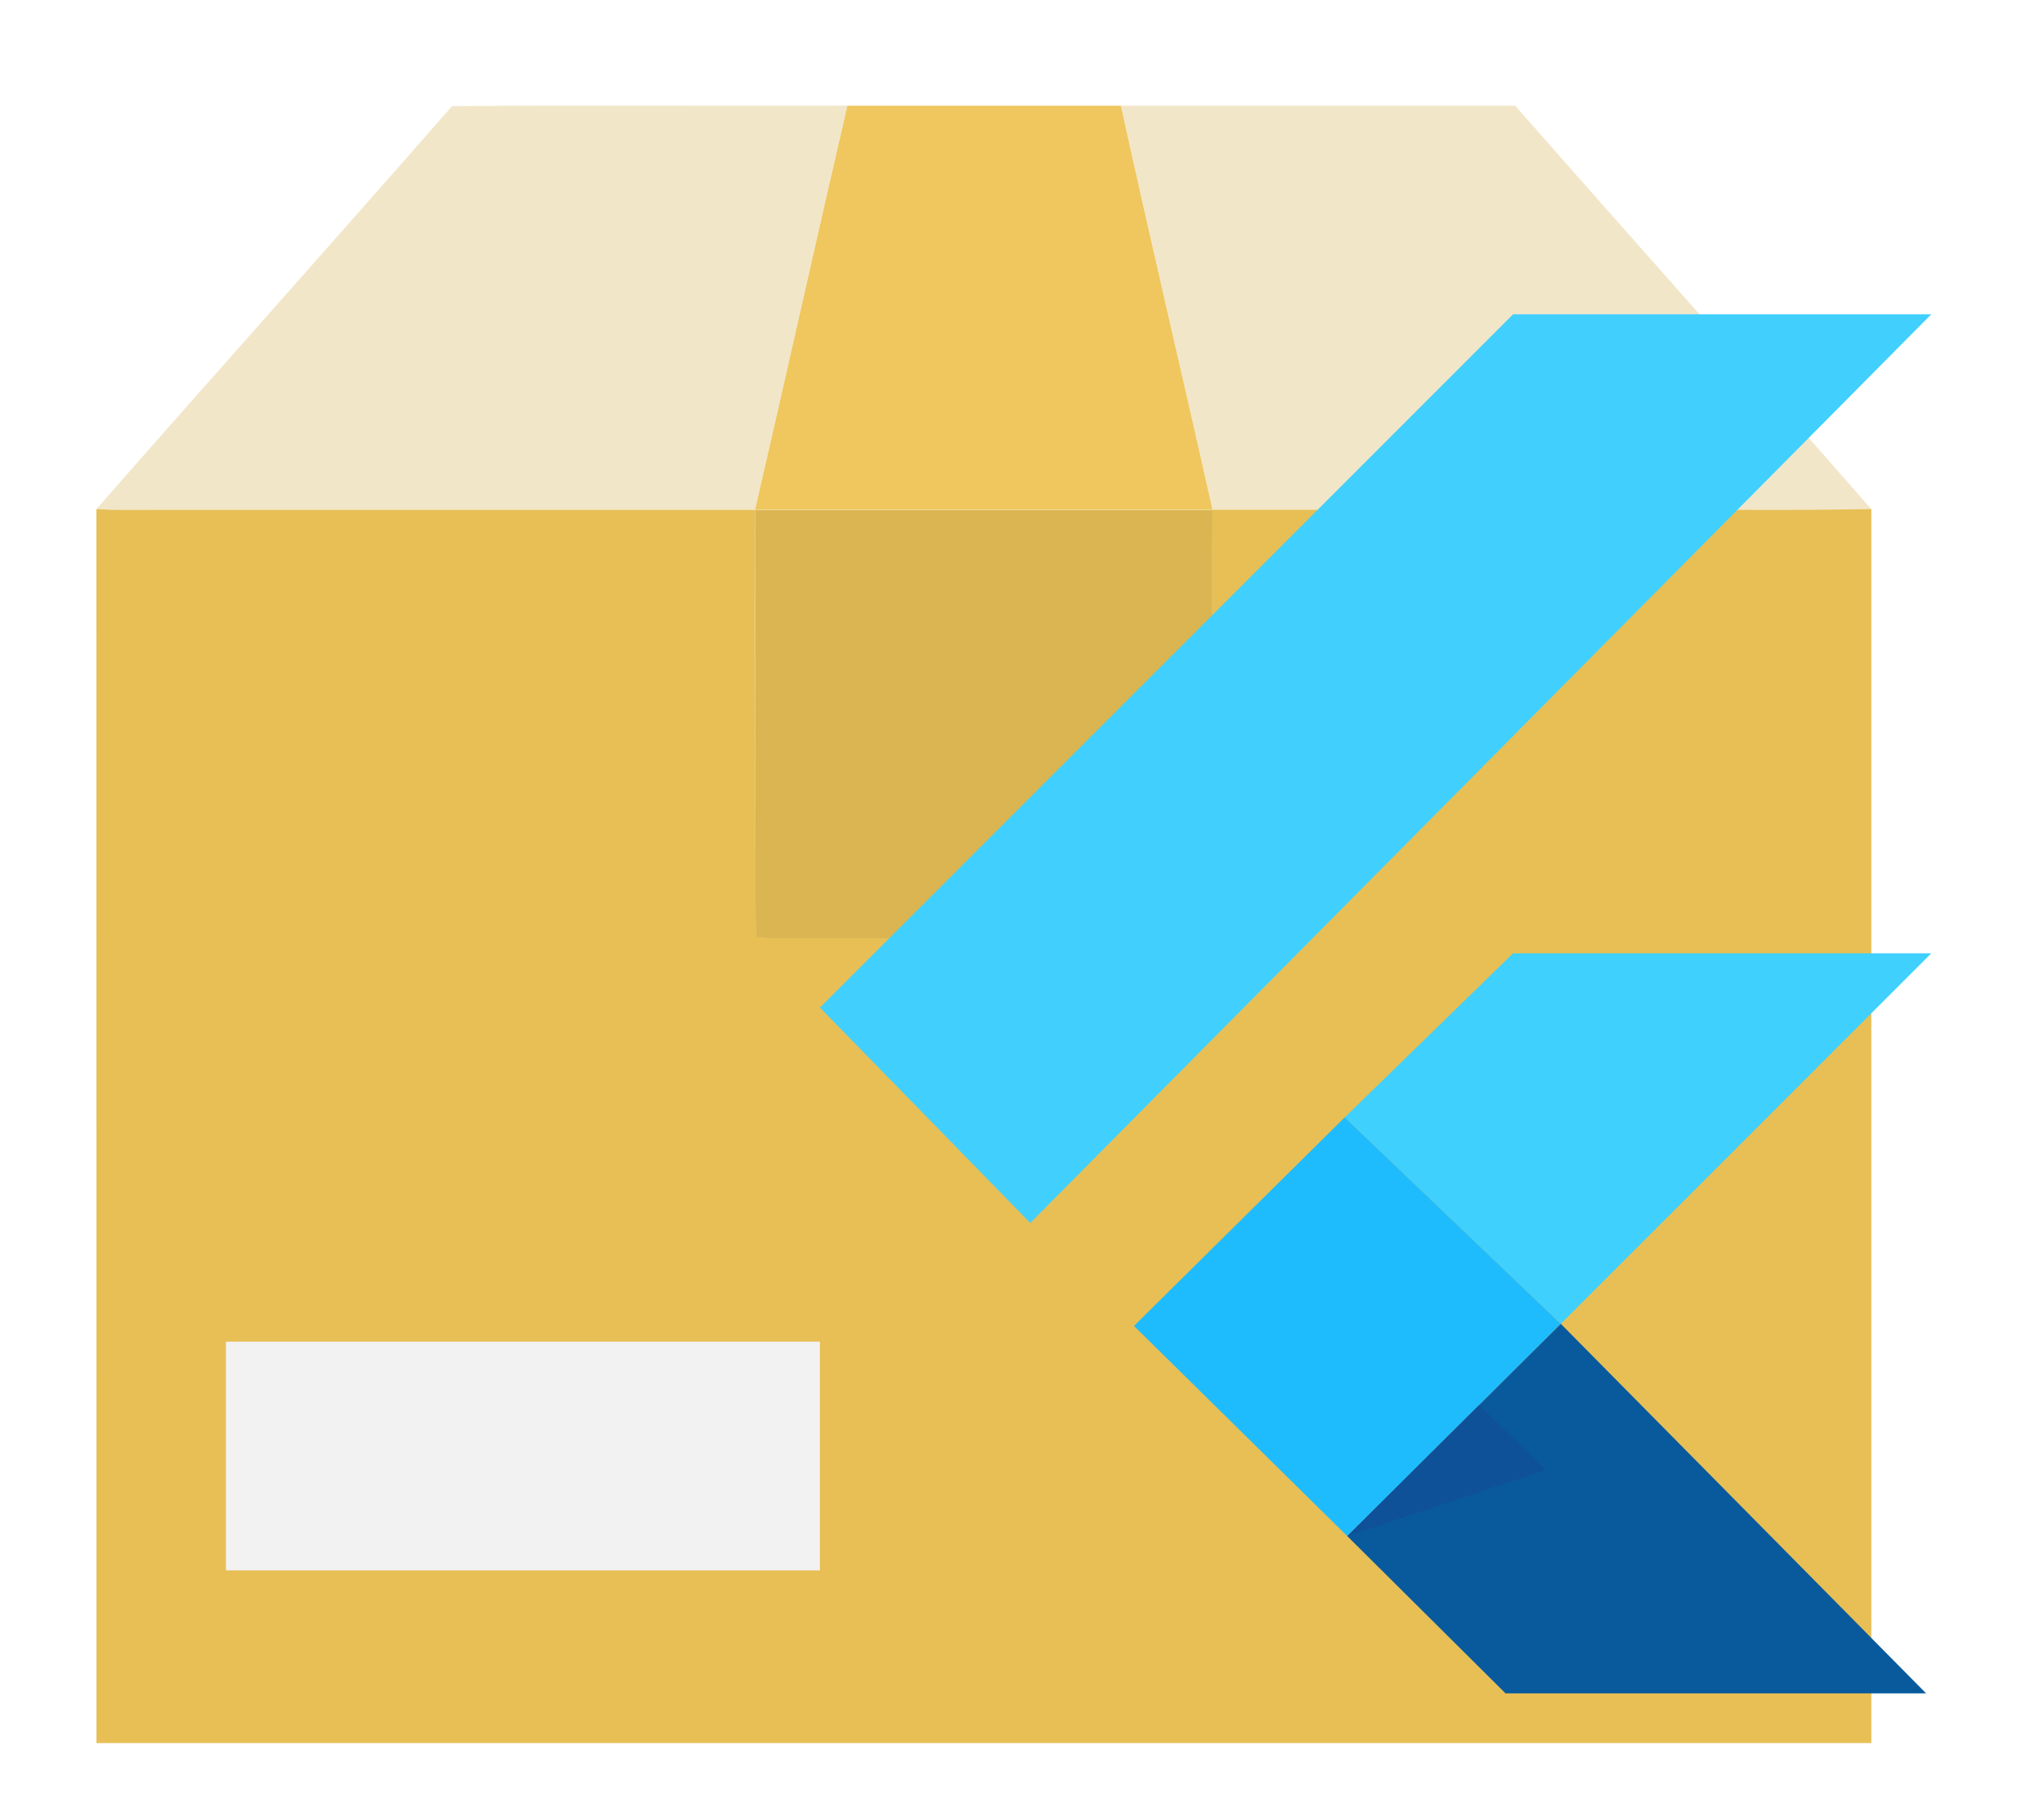
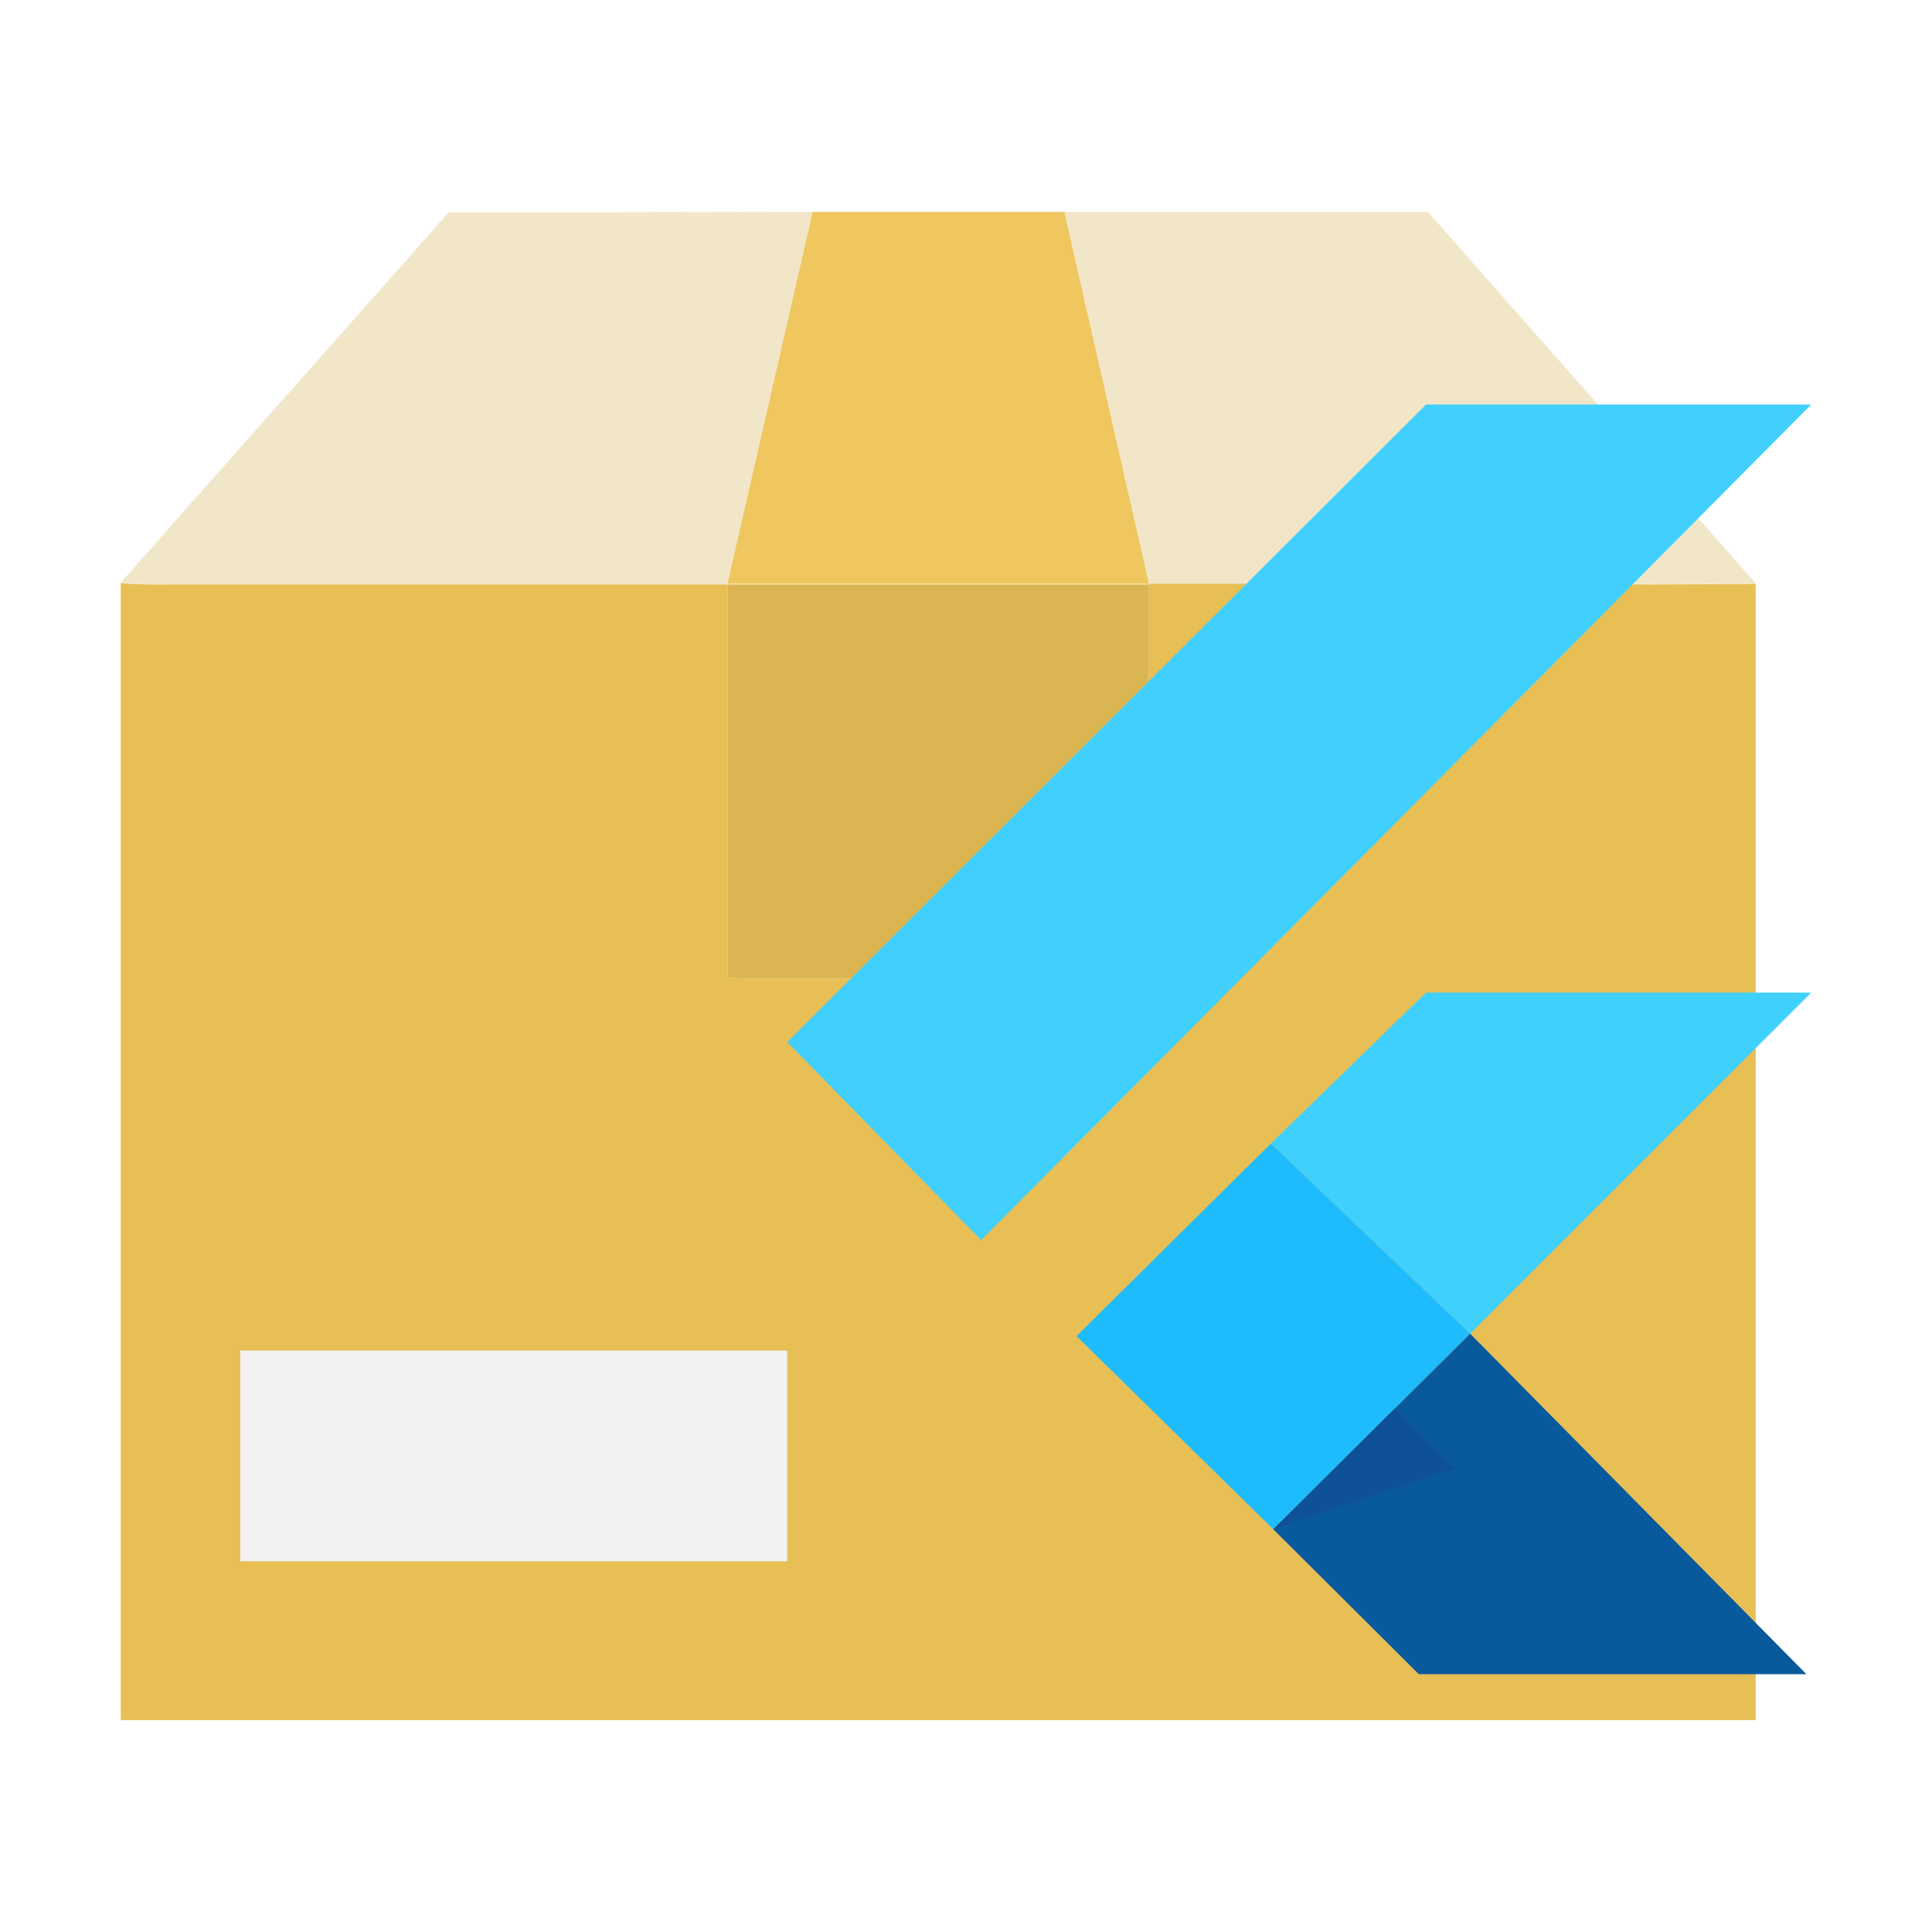
- <svg xmlns="http://www.w3.org/2000/svg" viewBox="0 0 254.5 225">
-   <path d="M56.277,13.214c16.4-.15,32.825,0,49.234-.063-3.891,16.756-7.624,33.559-11.5,50.323H19.1c-2.368,0-4.736.079-7.1-.095C26.712,46.615,41.589,29.993,56.277,13.214Z" style="fill:#f2e6c9" />
-   <path d="M139.568,13.158h49.092c14.743,16.78,29.629,33.417,44.333,50.22-9.471.2-18.942,0-28.413.087h-53.63C147.223,46.678,143.246,29.954,139.568,13.158Z" style="fill:#f2e6c9" />
-   <path d="M105.511,13.158h34.056c3.678,16.8,7.648,33.52,11.4,50.3H94.012C97.887,46.71,101.62,29.914,105.511,13.158Z" style="fill:#efc75e" />
-   <path d="M12,63.371c2.368.174,4.736.087,7.1.095H94.012q0,26.578.055,53.156a19.257,19.257,0,0,0,2.02.142h53.22a15,15,0,0,0,1.579-.11c.15-17.735,0-35.469.071-53.2h53.63c9.471-.047,18.942.11,28.413-.087V217H12.008Q12,140.189,12,63.371Z" style="fill:#e7bf55" />
-   <path d="M94.012,63.482h56.953c-.063,17.735.087,35.469-.071,53.2-.529.055-1.058.095-1.579.11H96.1a19.257,19.257,0,0,1-2.013-.134C93.972,98.919,94.083,81.192,94.012,63.482Z" style="fill:#dbb551" />
-   <rect x="28.132" y="167.024" width="73.953" height="28.476" style="fill:#f2f2f2" />
-   <polyline points="167.429 139.1 188.394 118.676 240.469 118.676 194.338 164.805 167.429 139.1 167.429 139.1 167.429 139.1 167.429 139.1 167.429 139.1" style="fill:#40d0fd" />
-   <polygon points="102.086 125.433 128.276 152.245 240.469 39.123 188.394 39.123 102.086 125.433" style="fill:#41d0fd" />
-   <polygon points="141.191 165.066 167.751 191.234 194.338 164.805 167.429 139.1 141.191 165.066" style="fill:#1fbcfd" />
-   <polygon points="167.751 191.234 194.338 164.805 239.819 210.806 187.452 210.806 167.751 191.234" style="fill:#095a9d" />
-   <polygon points="167.751 191.234 192.519 182.998 184.173 174.91 167.751 191.234" style="fill:#0e5199" />
+ <svg xmlns="http://www.w3.org/2000/svg" viewBox="0 0 32 32">
+   <g stroke-width=".12">
+     <path fill="#f2e6c9" d="m7.43 3.52 6.03-.01-1.4 6.17h-9.2q-.44 0-.87-.02zm10.2-.01h6.02l5.43 6.15c-1.16.03-2.32 0-3.48.02h-6.57z" />
+     <path fill="#efc75e" d="M13.46 3.51h4.17l1.4 6.16h-6.98z" />
+     <path fill="#e7bf55" d="M2 9.66q.44.03.87.02h9.18v6.51l.26.02h6.52l.2-.02V9.67h6.57q1.74.02 3.48 0v18.82H2z" />
+     <path fill="#dbb551" d="M12.05 9.68h6.98v6.52l-.2.01H12.3l-.25-.02z" />
+     <path fill="#f2f2f2" d="M3.98 22.37h9.06v3.49H3.98z" />
+   </g>
+   <path fill="#40d0fd" d="m21.05 18.94 2.57-2.5H30l-5.65 5.65z" />
+   <path fill="#41d0fd" d="M23.62 6.7 13.04 17.26l3.21 3.28L30 6.7z" />
+   <path fill="#1fbcfd" d="m21.05 18.94-3.22 3.19 3.26 3.2 3.26-3.24z" />
+   <path fill="#095a9d" d="m23.5 27.73-2.41-2.4 3.26-3.24 5.57 5.64z" />
+   <path fill="#0e5199" d="m23.1 23.33-2.01 2 3.03-1z" />
</svg>
